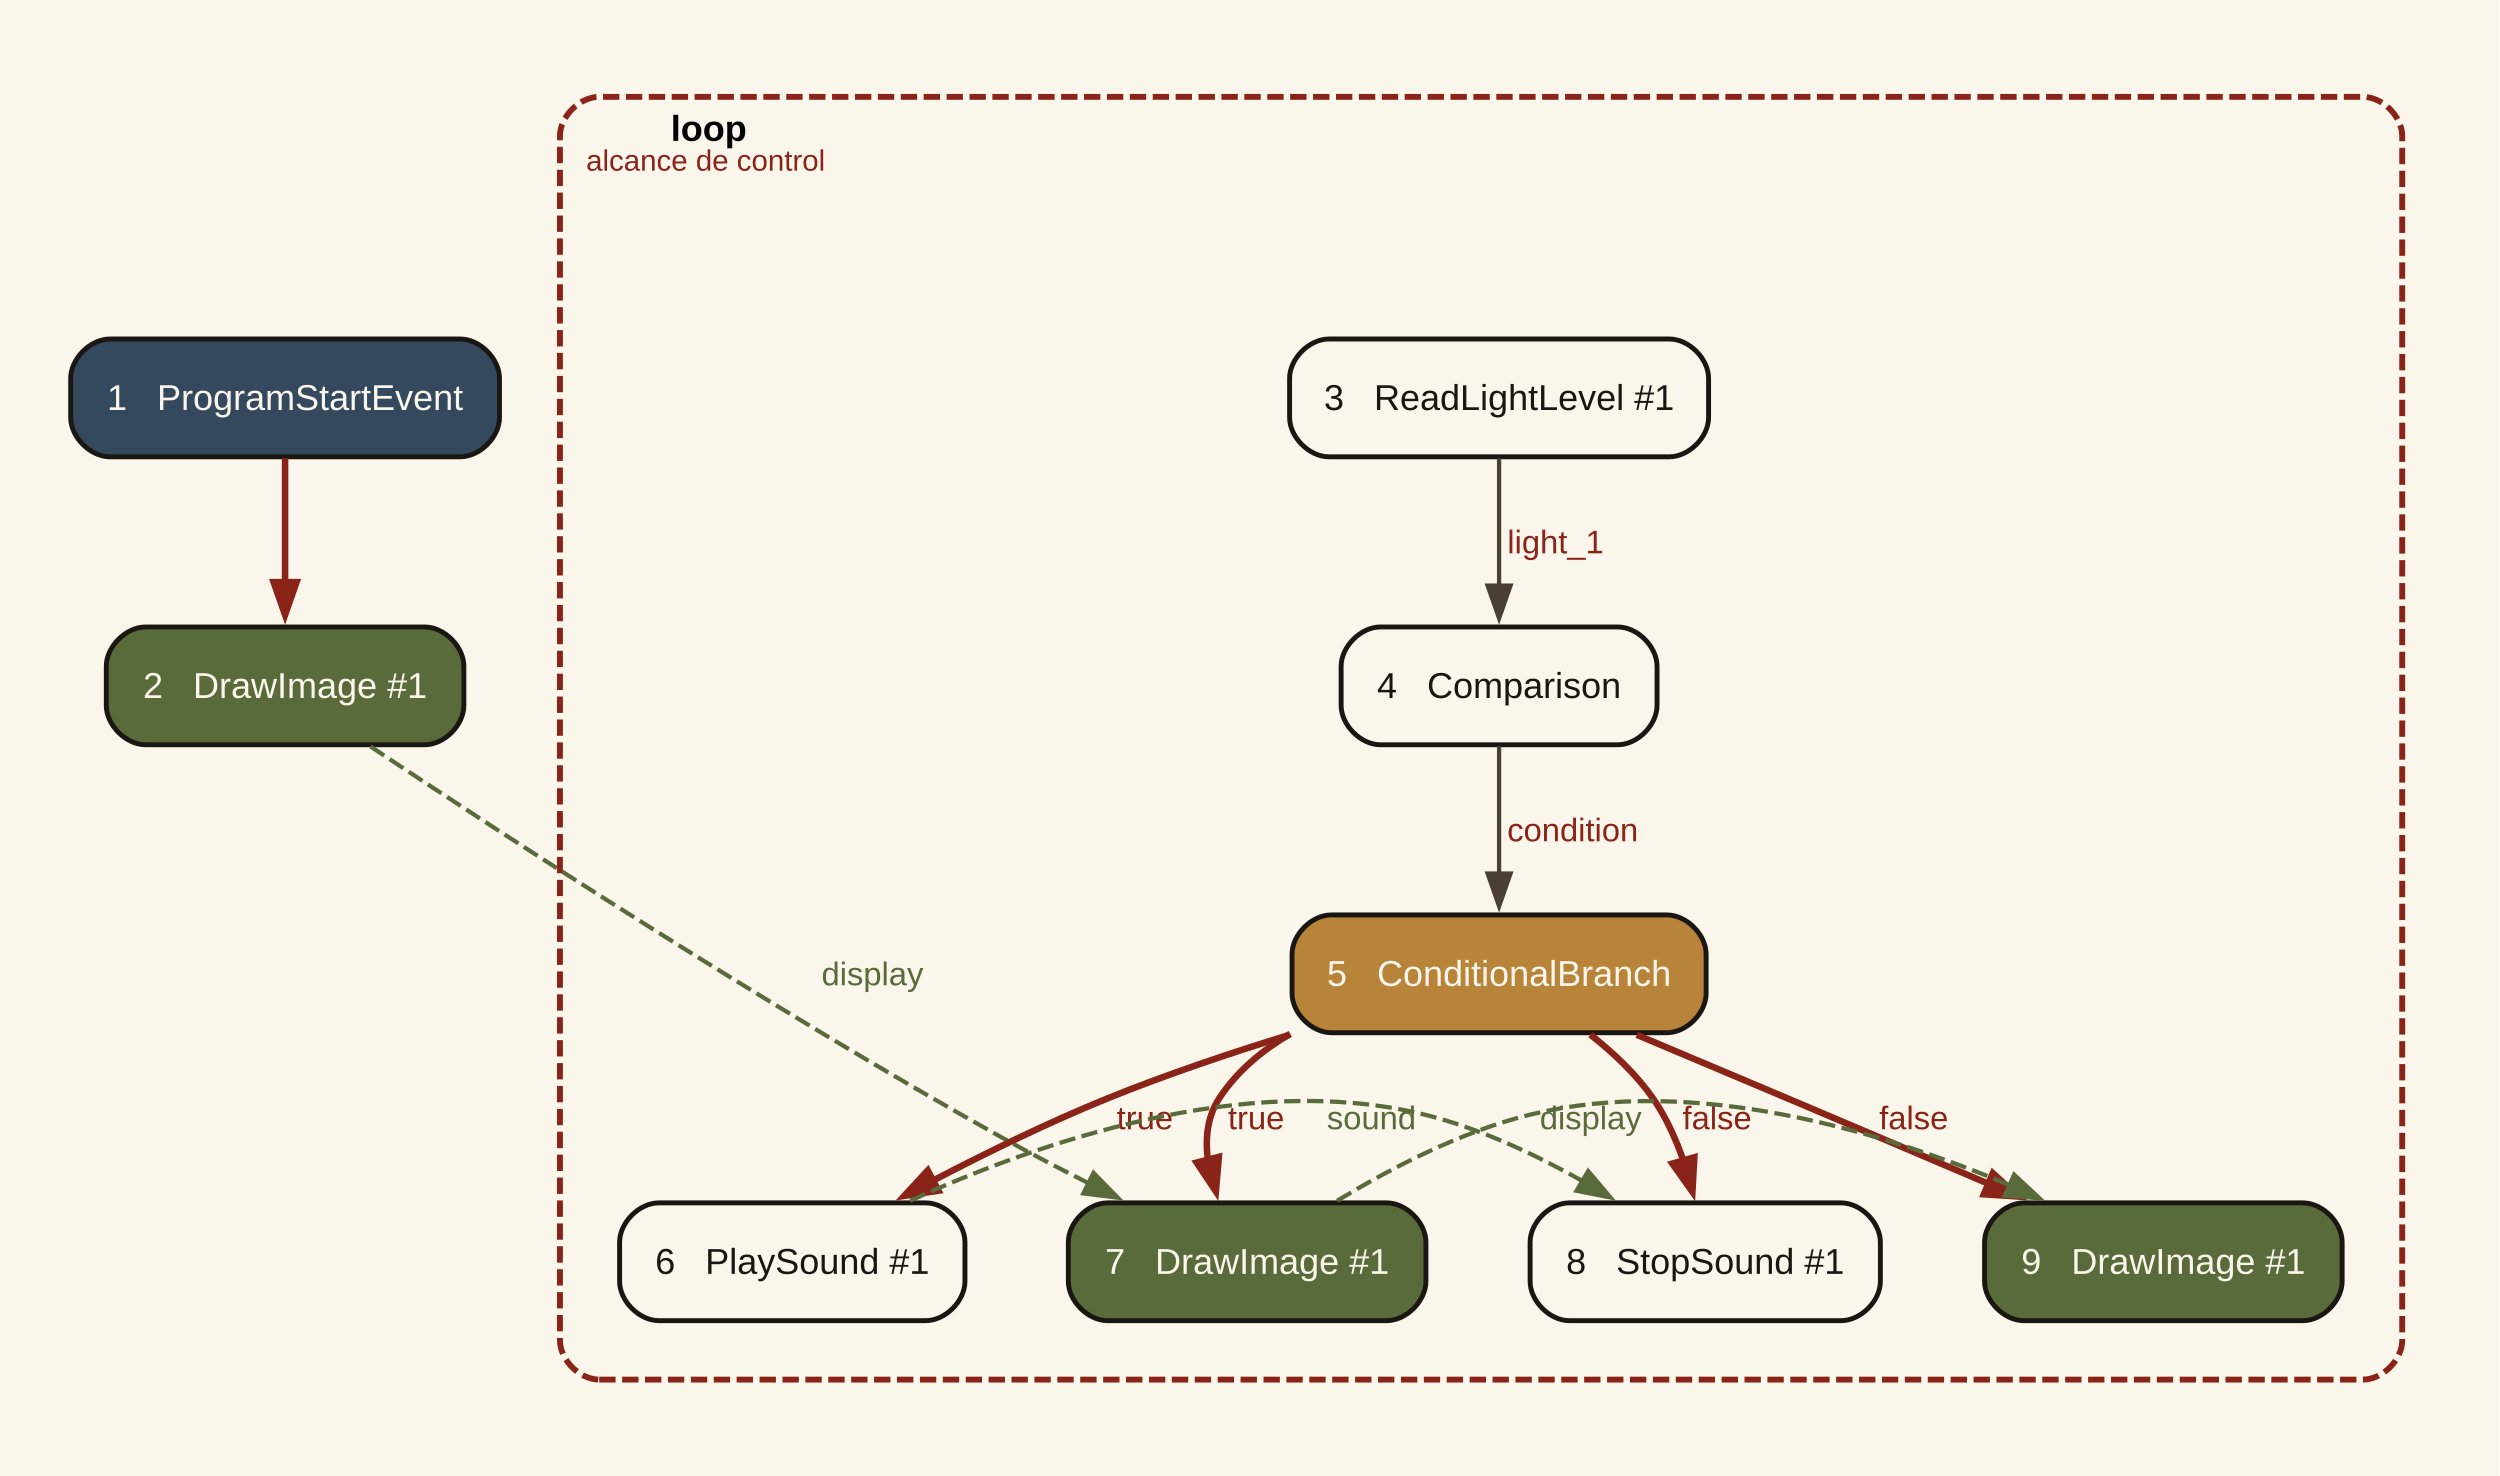
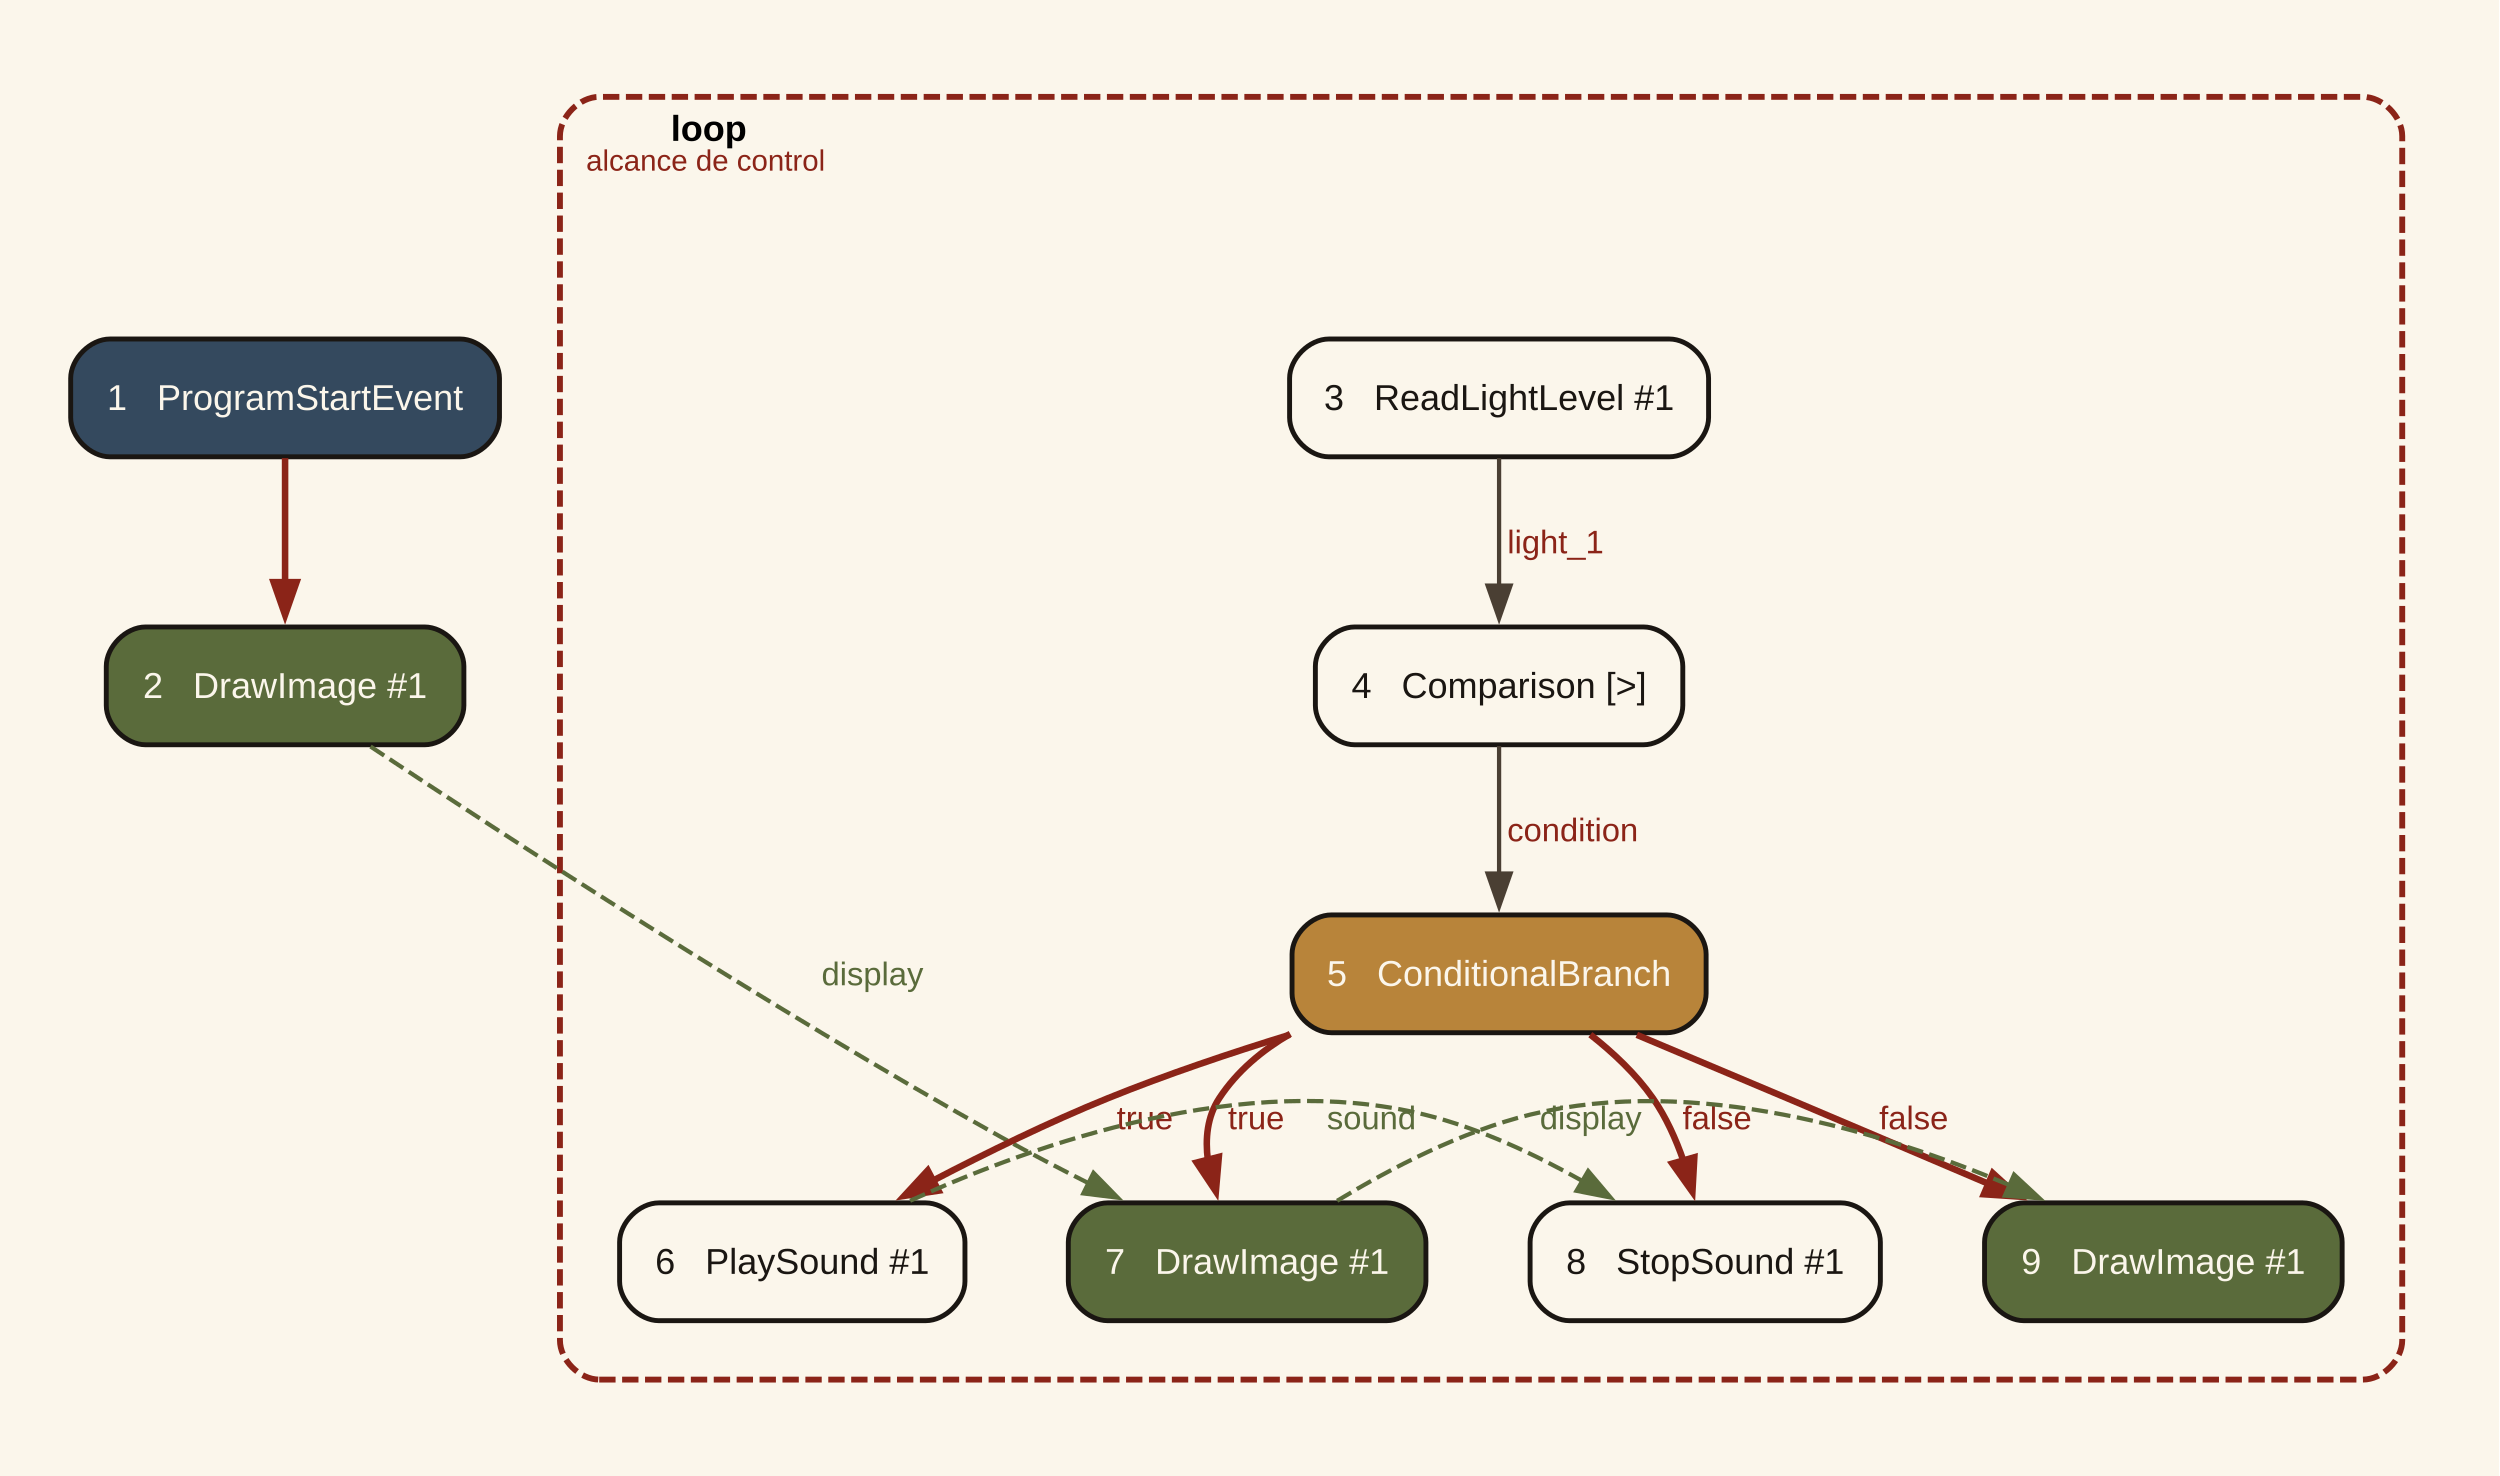
<svg xmlns="http://www.w3.org/2000/svg" width="764pt" height="451pt" viewBox="0.00 0.00 764.00 451.00">
  <g id="graph0" class="graph" transform="scale(1 1) rotate(0) translate(21.6 429.6)">
    <polygon fill="#fbf6eb" stroke="none" points="-21.6,21.6 -21.6,-429.6 742.12,-429.6 742.12,21.6 -21.6,21.6" />
    <g id="clust1" class="cluster">
      <path fill="#fbf6eb" stroke="#8b2418" stroke-width="1.8" stroke-dasharray="5,2" d="M161.52,-8C161.52,-8 700.52,-8 700.52,-8 706.52,-8 712.52,-14 712.52,-20 712.52,-20 712.52,-388 712.52,-388 712.52,-394 706.52,-400 700.52,-400 700.52,-400 161.52,-400 161.52,-400 155.52,-400 149.52,-394 149.52,-388 149.52,-388 149.52,-20 149.52,-20 149.52,-14 155.52,-8 161.52,-8" />
      <text xml:space="preserve" text-anchor="start" x="183.39" y="-386.55" font-family="Arial" font-weight="bold" font-size="11.00">loop</text>
      <text xml:space="preserve" text-anchor="start" x="157.52" y="-377.45" font-family="Arial" font-size="9.00" fill="#8b2418">alcance de control</text>
    </g>
    <g id="node1" class="node">
      <path fill="#34495e" stroke="#1a1612" stroke-width="1.5" d="M119.04,-326C119.04,-326 12,-326 12,-326 6,-326 0,-320 0,-314 0,-314 0,-302 0,-302 0,-296 6,-290 12,-290 12,-290 119.04,-290 119.04,-290 125.04,-290 131.04,-296 131.04,-302 131.04,-302 131.04,-314 131.04,-314 131.04,-320 125.04,-326 119.04,-326" />
      <text xml:space="preserve" text-anchor="middle" x="65.52" y="-304.3" font-family="Arial" font-size="11.00" fill="#fbf6eb">1   ProgramStartEvent</text>
    </g>
    <g id="node2" class="node">
      <path fill="#5a6b3b" stroke="#1a1612" stroke-width="1.5" d="M108.16,-238C108.16,-238 22.88,-238 22.88,-238 16.88,-238 10.88,-232 10.88,-226 10.88,-226 10.88,-214 10.88,-214 10.88,-208 16.88,-202 22.88,-202 22.88,-202 108.16,-202 108.16,-202 114.16,-202 120.16,-208 120.16,-214 120.16,-214 120.16,-226 120.16,-226 120.16,-232 114.16,-238 108.16,-238" />
      <text xml:space="preserve" text-anchor="middle" x="65.52" y="-216.3" font-family="Arial" font-size="11.00" fill="#fbf6eb">2   DrawImage #1</text>
    </g>
    <g id="edge1" class="edge">
      <path fill="none" stroke="#8b2418" stroke-width="2" d="M65.52,-289.6C65.52,-278.71 65.52,-264.39 65.52,-251.64" />
      <polygon fill="#8b2418" stroke="#8b2418" stroke-width="2" points="69.02,-251.7 65.52,-241.7 62.02,-251.7 69.02,-251.7" />
    </g>
    <g id="node7" class="node">
      <path fill="#5a6b3b" stroke="#1a1612" stroke-width="1.5" d="M402.16,-62C402.16,-62 316.88,-62 316.88,-62 310.88,-62 304.88,-56 304.88,-50 304.88,-50 304.88,-38 304.88,-38 304.88,-32 310.88,-26 316.88,-26 316.88,-26 402.16,-26 402.16,-26 408.16,-26 414.16,-32 414.16,-38 414.16,-38 414.16,-50 414.16,-50 414.16,-56 408.16,-62 402.16,-62" />
      <text xml:space="preserve" text-anchor="middle" x="359.52" y="-40.3" font-family="Arial" font-size="11.00" fill="#fbf6eb">7   DrawImage #1</text>
    </g>
    <g id="edge2" class="edge">
      <path fill="none" stroke="#5a6b3b" stroke-width="1.3" stroke-dasharray="5,2" d="M91.63,-201.46C132.17,-174.51 213.04,-121.86 284.52,-82 292.99,-77.27 302.16,-72.5 311.07,-68.01" />
      <polygon fill="#5a6b3b" stroke="#5a6b3b" stroke-width="1.3" points="312.58,-71.17 319.99,-63.59 309.47,-64.89 312.58,-71.17" />
      <text xml:space="preserve" text-anchor="middle" x="245.02" y="-128.5" font-family="Arial" font-size="10.00" fill="#5a6b3b"> display </text>
    </g>
    <g id="node3" class="node">
      <path fill="#fbf6eb" stroke="#1a1612" stroke-width="1.5" d="M488.54,-326C488.54,-326 384.5,-326 384.5,-326 378.5,-326 372.5,-320 372.5,-314 372.5,-314 372.5,-302 372.5,-302 372.5,-296 378.5,-290 384.5,-290 384.5,-290 488.54,-290 488.54,-290 494.54,-290 500.54,-296 500.54,-302 500.54,-302 500.54,-314 500.54,-314 500.54,-320 494.54,-326 488.54,-326" />
      <text xml:space="preserve" text-anchor="middle" x="436.52" y="-304.3" font-family="Arial" font-size="11.00" fill="#1a1612">3   ReadLightLevel #1</text>
    </g>
    <g id="node4" class="node">
-       <path fill="#fbf6eb" stroke="#1a1612" stroke-width="1.5" d="M472.79,-238C472.79,-238 400.25,-238 400.25,-238 394.25,-238 388.25,-232 388.25,-226 388.25,-226 388.25,-214 388.25,-214 388.25,-208 394.25,-202 400.25,-202 400.25,-202 472.79,-202 472.79,-202 478.79,-202 484.79,-208 484.79,-214 484.79,-214 484.79,-226 484.79,-226 484.79,-232 478.79,-238 472.79,-238" />
-       <text xml:space="preserve" text-anchor="middle" x="436.52" y="-216.3" font-family="Arial" font-size="11.00" fill="#1a1612">4   Comparison</text>
+       <path fill="#fbf6eb" stroke="#1a1612" stroke-width="1.5" d="M480.66,-238C480.66,-238 392.38,-238 392.38,-238 386.38,-238 380.38,-232 380.38,-226 380.38,-226 380.38,-214 380.38,-214 380.38,-208 386.38,-202 392.38,-202 392.38,-202 480.66,-202 480.66,-202 486.66,-202 492.66,-208 492.66,-214 492.66,-214 492.66,-226 492.66,-226 492.66,-232 486.66,-238 480.66,-238" />
+       <text xml:space="preserve" text-anchor="middle" x="436.52" y="-216.3" font-family="Arial" font-size="11.00" fill="#1a1612">4   Comparison [&gt;]</text>
    </g>
    <g id="edge3" class="edge">
      <path fill="none" stroke="#4a3f33" stroke-width="1.3" d="M436.52,-289.6C436.52,-278.36 436.52,-263.47 436.52,-250.43" />
      <polygon fill="#4a3f33" stroke="#4a3f33" stroke-width="1.3" points="440.02,-250.64 436.52,-240.64 433.02,-250.64 440.02,-250.64" />
      <text xml:space="preserve" text-anchor="middle" x="453.77" y="-260.5" font-family="Arial" font-size="10.00" fill="#8b2418"> light_1 </text>
    </g>
    <g id="node5" class="node">
      <path fill="#b8843a" stroke="#1a1612" stroke-width="1.5" d="M487.79,-150C487.79,-150 385.25,-150 385.25,-150 379.25,-150 373.25,-144 373.25,-138 373.25,-138 373.25,-126 373.25,-126 373.25,-120 379.25,-114 385.25,-114 385.25,-114 487.79,-114 487.79,-114 493.79,-114 499.79,-120 499.79,-126 499.79,-126 499.79,-138 499.79,-138 499.79,-144 493.79,-150 487.79,-150" />
      <text xml:space="preserve" text-anchor="middle" x="436.52" y="-128.3" font-family="Arial" font-size="11.00" fill="#fbf6eb">5   ConditionalBranch</text>
    </g>
    <g id="edge4" class="edge">
      <path fill="none" stroke="#4a3f33" stroke-width="1.3" d="M436.52,-201.6C436.52,-190.36 436.52,-175.47 436.52,-162.43" />
      <polygon fill="#4a3f33" stroke="#4a3f33" stroke-width="1.3" points="440.02,-162.64 436.52,-152.64 433.02,-162.64 440.02,-162.64" />
      <text xml:space="preserve" text-anchor="middle" x="459.02" y="-172.5" font-family="Arial" font-size="10.00" fill="#8b2418"> condition </text>
    </g>
    <g id="node6" class="node">
      <path fill="#fbf6eb" stroke="#1a1612" stroke-width="1.5" d="M261.29,-62C261.29,-62 179.75,-62 179.75,-62 173.75,-62 167.75,-56 167.75,-50 167.75,-50 167.75,-38 167.75,-38 167.75,-32 173.75,-26 179.75,-26 179.75,-26 261.29,-26 261.29,-26 267.29,-26 273.29,-32 273.29,-38 273.29,-38 273.29,-50 273.29,-50 273.29,-56 267.29,-62 261.29,-62" />
      <text xml:space="preserve" text-anchor="middle" x="220.52" y="-40.3" font-family="Arial" font-size="11.00" fill="#1a1612">6   PlaySound #1</text>
    </g>
    <g id="edge5" class="edge">
      <path fill="none" stroke="#8b2418" stroke-width="2" d="M372.56,-113.39C354.39,-107.79 334.73,-101.18 317.02,-94 299.08,-86.73 279.96,-77.38 263.51,-68.8" />
      <polygon fill="#8b2418" stroke="#8b2418" stroke-width="2" points="265.2,-65.73 254.73,-64.14 261.92,-71.92 265.2,-65.73" />
      <text xml:space="preserve" text-anchor="middle" x="328.27" y="-84.5" font-family="Arial" font-size="10.00" fill="#8b2418"> true </text>
    </g>
    <g id="edge6" class="edge">
      <path fill="none" stroke="#8b2418" stroke-width="2" d="M372.7,-113.65C364.13,-108.66 356.44,-102.25 351.02,-94 347.32,-88.37 346.67,-81.62 347.54,-74.96" />
      <polygon fill="#8b2418" stroke="#8b2418" stroke-width="2" points="350.88,-76.06 349.97,-65.5 344.09,-74.32 350.88,-76.06" />
      <text xml:space="preserve" text-anchor="middle" x="362.27" y="-84.5" font-family="Arial" font-size="10.00" fill="#8b2418"> true </text>
    </g>
    <g id="node8" class="node">
      <path fill="#fbf6eb" stroke="#1a1612" stroke-width="1.5" d="M541.04,-62C541.04,-62 458,-62 458,-62 452,-62 446,-56 446,-50 446,-50 446,-38 446,-38 446,-32 452,-26 458,-26 458,-26 541.04,-26 541.04,-26 547.04,-26 553.04,-32 553.04,-38 553.04,-38 553.04,-50 553.04,-50 553.04,-56 547.04,-62 541.04,-62" />
      <text xml:space="preserve" text-anchor="middle" x="499.52" y="-40.3" font-family="Arial" font-size="11.00" fill="#1a1612">8   StopSound #1</text>
    </g>
    <g id="edge7" class="edge">
      <path fill="none" stroke="#8b2418" stroke-width="2" d="M464.41,-113.41C471.42,-107.9 478.41,-101.32 483.52,-94 487.52,-88.28 490.56,-81.49 492.87,-74.83" />
      <polygon fill="#8b2418" stroke="#8b2418" stroke-width="2" points="496.19,-75.94 495.6,-65.37 489.46,-74 496.19,-75.94" />
      <text xml:space="preserve" text-anchor="middle" x="503.15" y="-84.5" font-family="Arial" font-size="10.00" fill="#8b2418"> false </text>
    </g>
    <g id="node9" class="node">
      <path fill="#5a6b3b" stroke="#1a1612" stroke-width="1.5" d="M682.16,-62C682.16,-62 596.88,-62 596.88,-62 590.88,-62 584.88,-56 584.88,-50 584.88,-50 584.88,-38 584.88,-38 584.88,-32 590.88,-26 596.88,-26 596.88,-26 682.16,-26 682.16,-26 688.16,-26 694.16,-32 694.16,-38 694.16,-38 694.16,-50 694.16,-50 694.16,-56 688.16,-62 682.16,-62" />
      <text xml:space="preserve" text-anchor="middle" x="639.52" y="-40.3" font-family="Arial" font-size="11.00" fill="#fbf6eb">9   DrawImage #1</text>
    </g>
    <g id="edge8" class="edge">
      <path fill="none" stroke="#8b2418" stroke-width="2" d="M478.61,-113.35C493.16,-107.24 509.56,-100.33 524.52,-94 544.71,-85.45 566.88,-76.02 586.31,-67.73" />
      <polygon fill="#8b2418" stroke="#8b2418" stroke-width="2" points="587.41,-71.07 595.24,-63.93 584.67,-64.63 587.41,-71.07" />
      <text xml:space="preserve" text-anchor="middle" x="563.24" y="-84.5" font-family="Arial" font-size="10.00" fill="#8b2418"> false </text>
    </g>
    <g id="edge9" class="edge">
      <path fill="none" stroke="#5a6b3b" stroke-width="1.3" stroke-dasharray="5,2" d="M256.53,-62.65C295.37,-80.37 358.99,-102.45 413.64,-89 430.48,-84.86 447.67,-76.76 462.2,-68.57" />
      <polygon fill="#5a6b3b" stroke="#5a6b3b" stroke-width="1.3" points="463.74,-71.73 470.58,-63.64 460.18,-65.69 463.74,-71.73" />
      <text xml:space="preserve" text-anchor="middle" x="397.52" y="-84.5" font-family="Arial" font-size="10.00" fill="#5a6b3b"> sound </text>
    </g>
    <g id="edge10" class="edge">
      <path fill="none" stroke="#5a6b3b" stroke-width="1.3" stroke-dasharray="5,2" d="M387.03,-62.64C403.42,-72.6 425.07,-83.85 446.14,-89 496.08,-101.2 553.46,-83.91 592.66,-67.36" />
      <polygon fill="#5a6b3b" stroke="#5a6b3b" stroke-width="1.3" points="593.91,-70.63 601.67,-63.41 591.1,-64.22 593.91,-70.63" />
      <text xml:space="preserve" text-anchor="middle" x="464.52" y="-84.5" font-family="Arial" font-size="10.00" fill="#5a6b3b"> display </text>
    </g>
  </g>
</svg>
